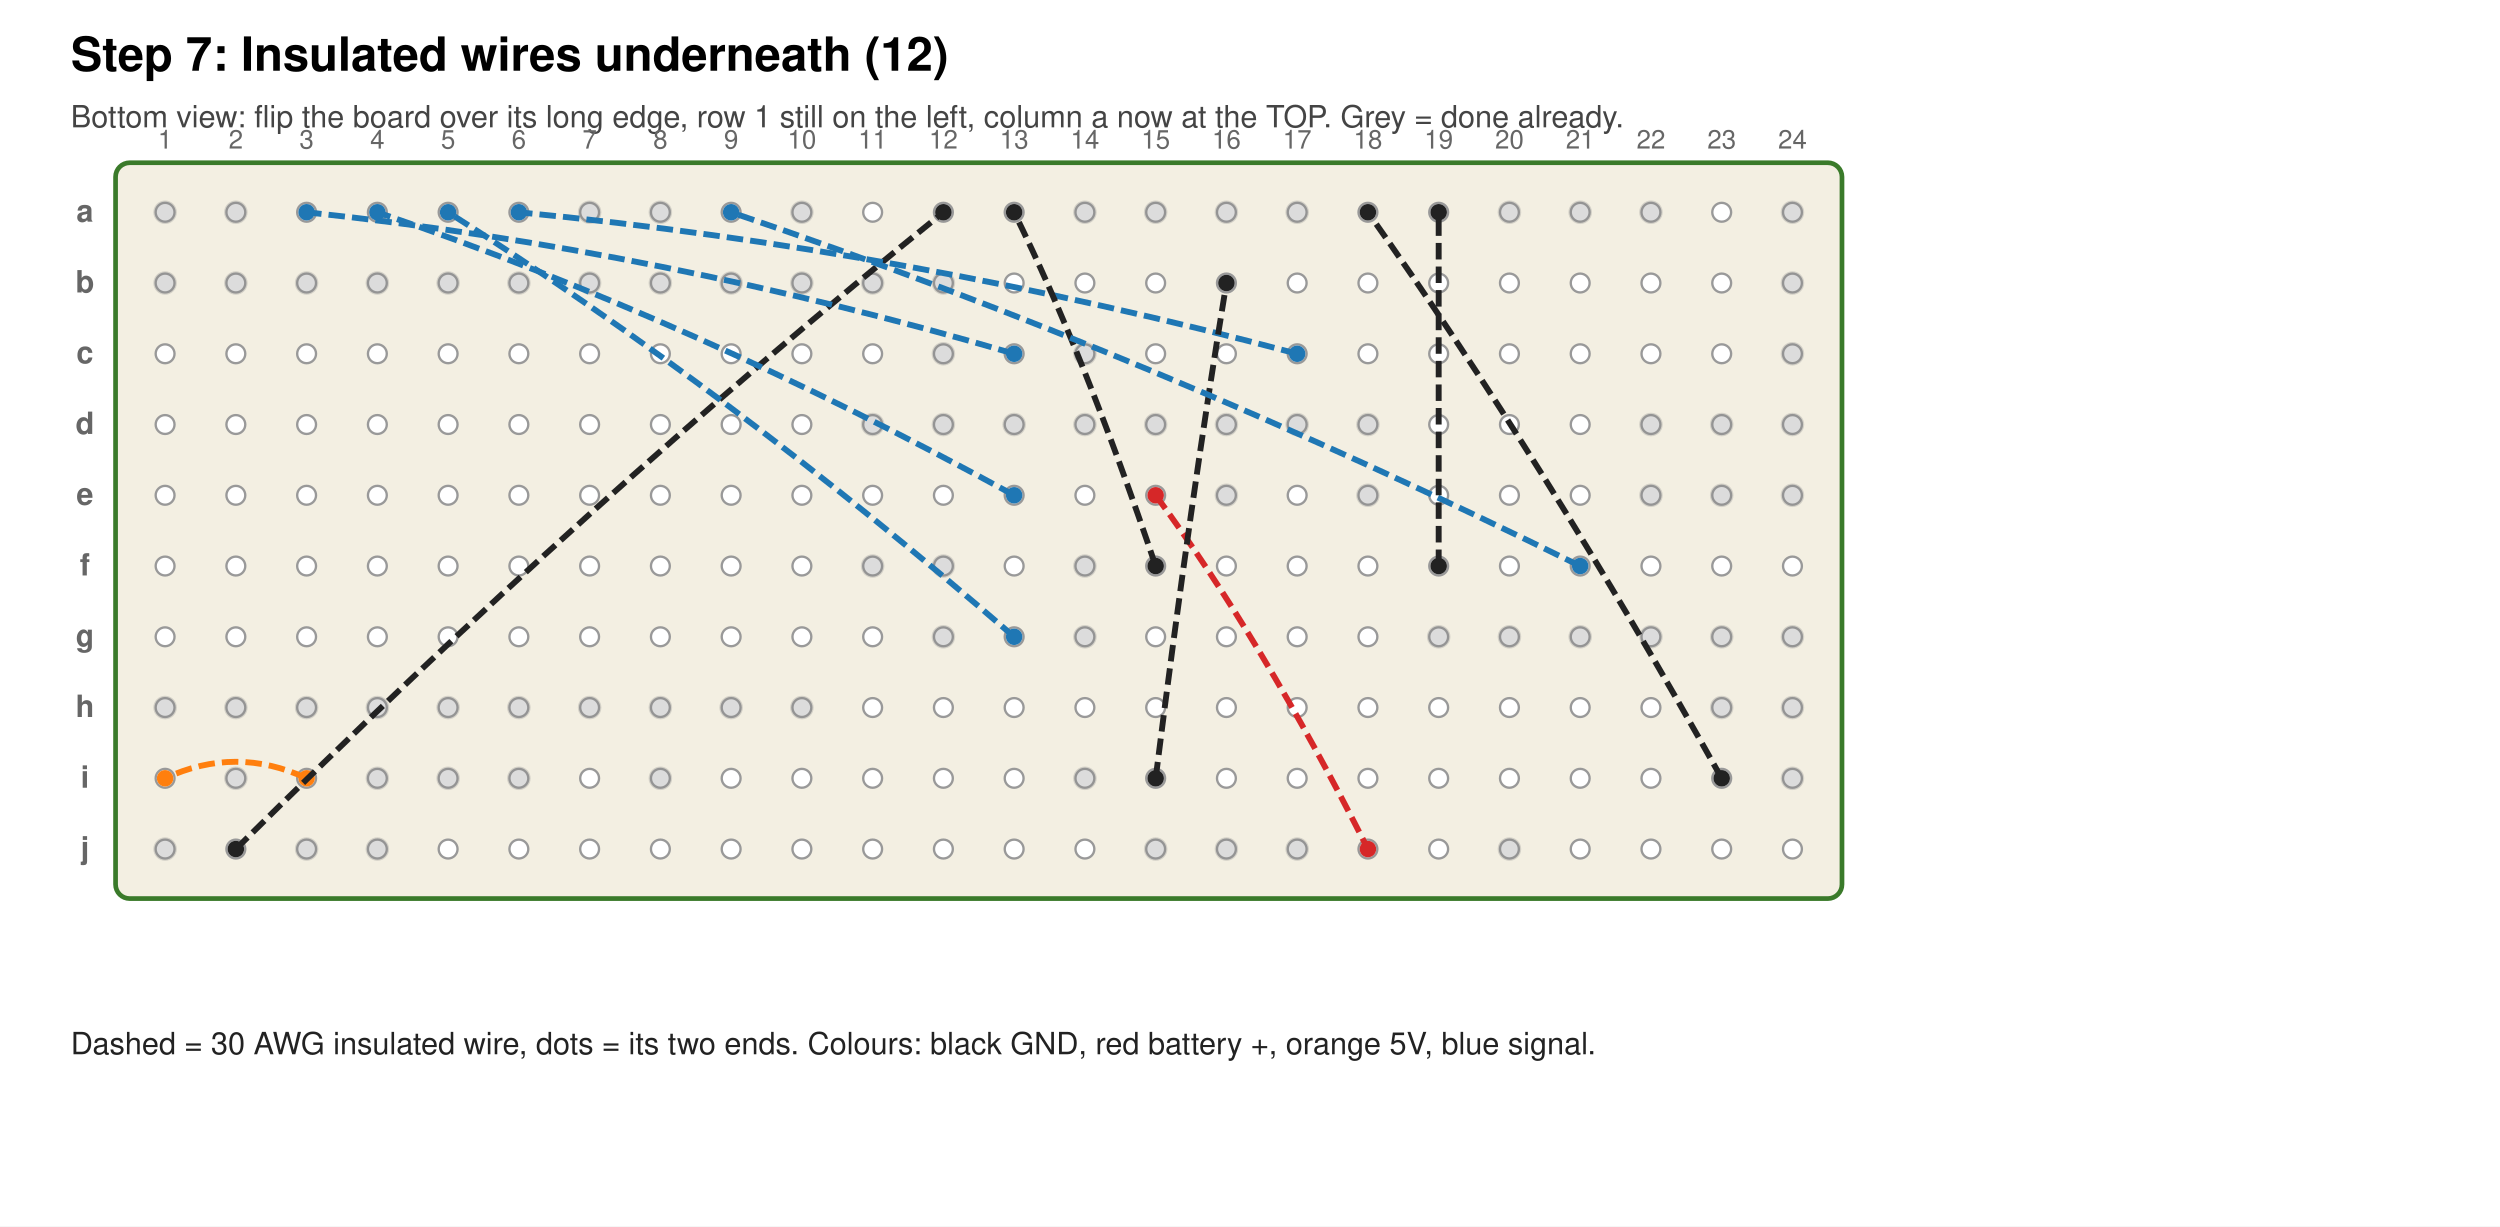
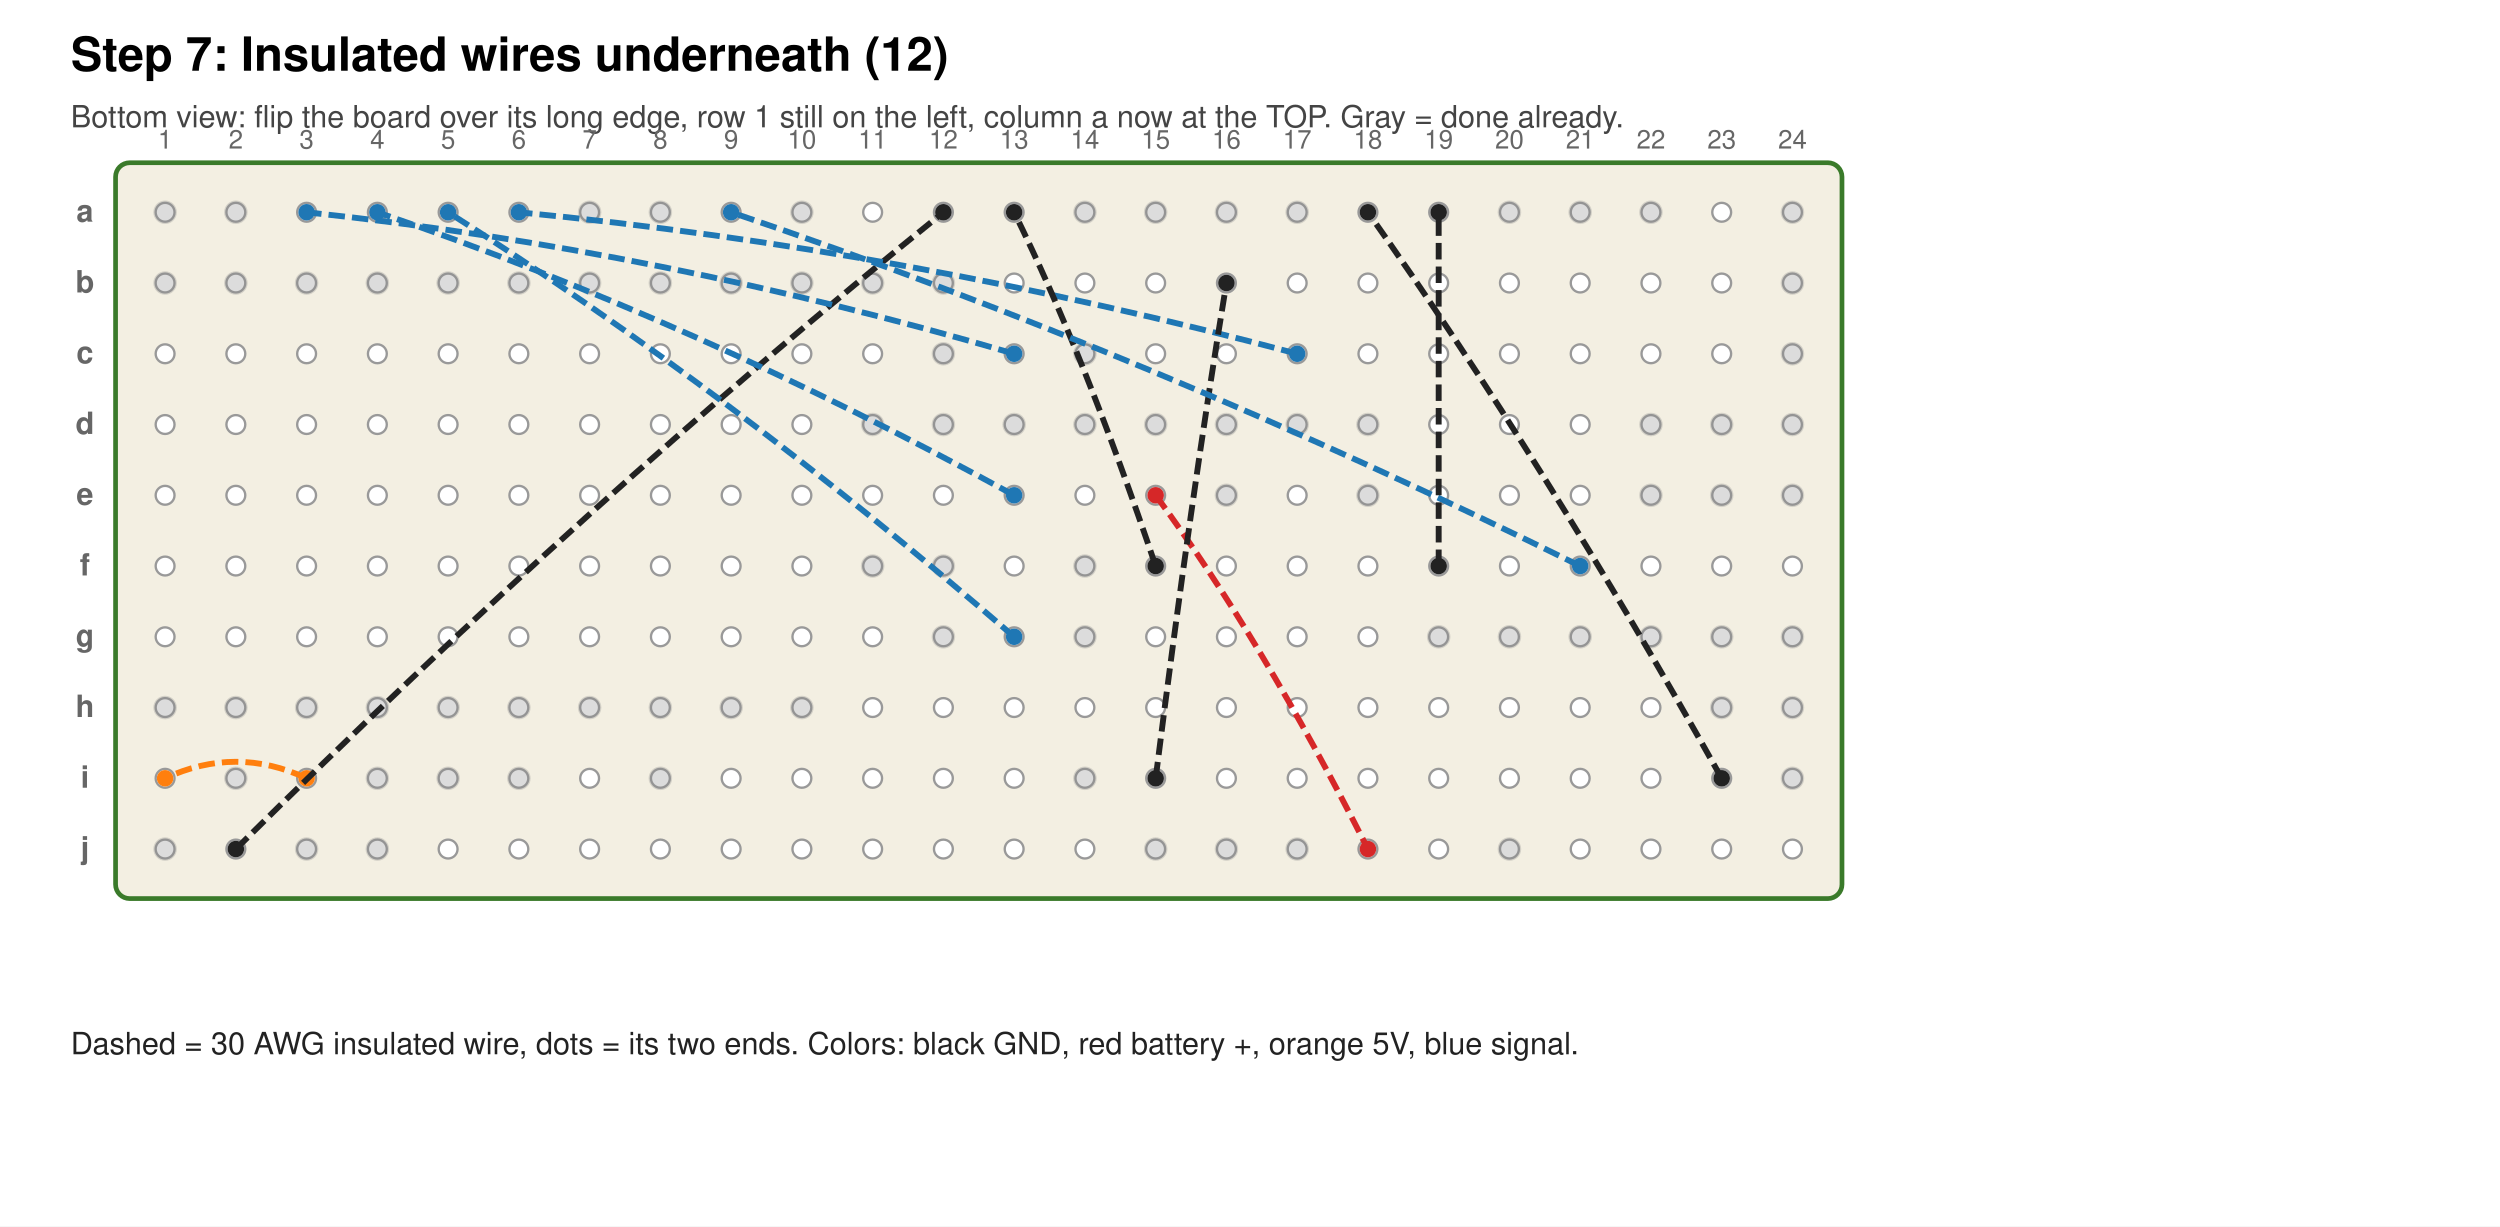
<svg xmlns="http://www.w3.org/2000/svg" width="1060" height="520" font-family="Helvetica,Arial">
  <defs>
    <filter id="mute">
      <feColorMatrix type="saturate" values="0" />
    </filter>
  </defs>
  <rect width="100%" height="100%" fill="#ffffff" />
  <text x="30" y="30" font-size="20" font-weight="bold">Step 7: Insulated wires underneath (12)</text>
-   <text x="30" y="54" font-size="13" fill="#444">Bottom view: flip the board over its long edge, row 1 still on the left, column a now at the TOP. Grey = done already.</text>
+   <text x="30" y="54" font-size="13" fill="#444">Bottom view: flip the board over its long edge, row 1 still on the left, column a now at the TOP. Gray = done already.</text>
  <rect x="49" y="69" width="732" height="312" rx="6" fill="#f3efe2" stroke="#3a7a2a" stroke-width="2" />
  <text x="70" y="63" font-size="11" fill="#666" text-anchor="middle">1</text>
  <text x="100" y="63" font-size="11" fill="#666" text-anchor="middle">2</text>
  <text x="130" y="63" font-size="11" fill="#666" text-anchor="middle">3</text>
  <text x="160" y="63" font-size="11" fill="#666" text-anchor="middle">4</text>
  <text x="190" y="63" font-size="11" fill="#666" text-anchor="middle">5</text>
  <text x="220" y="63" font-size="11" fill="#666" text-anchor="middle">6</text>
  <text x="250" y="63" font-size="11" fill="#666" text-anchor="middle">7</text>
  <text x="280" y="63" font-size="11" fill="#666" text-anchor="middle">8</text>
  <text x="310" y="63" font-size="11" fill="#666" text-anchor="middle">9</text>
  <text x="340" y="63" font-size="11" fill="#666" text-anchor="middle">10</text>
  <text x="370" y="63" font-size="11" fill="#666" text-anchor="middle">11</text>
  <text x="400" y="63" font-size="11" fill="#666" text-anchor="middle">12</text>
  <text x="430" y="63" font-size="11" fill="#666" text-anchor="middle">13</text>
  <text x="460" y="63" font-size="11" fill="#666" text-anchor="middle">14</text>
  <text x="490" y="63" font-size="11" fill="#666" text-anchor="middle">15</text>
  <text x="520" y="63" font-size="11" fill="#666" text-anchor="middle">16</text>
  <text x="550" y="63" font-size="11" fill="#666" text-anchor="middle">17</text>
  <text x="580" y="63" font-size="11" fill="#666" text-anchor="middle">18</text>
  <text x="610" y="63" font-size="11" fill="#666" text-anchor="middle">19</text>
  <text x="640" y="63" font-size="11" fill="#666" text-anchor="middle">20</text>
  <text x="670" y="63" font-size="11" fill="#666" text-anchor="middle">21</text>
  <text x="700" y="63" font-size="11" fill="#666" text-anchor="middle">22</text>
  <text x="730" y="63" font-size="11" fill="#666" text-anchor="middle">23</text>
  <text x="760" y="63" font-size="11" fill="#666" text-anchor="middle">24</text>
  <text x="36" y="94" font-size="13" font-weight="bold" fill="#666" text-anchor="middle">a</text>
  <text x="36" y="124" font-size="13" font-weight="bold" fill="#666" text-anchor="middle">b</text>
  <text x="36" y="154" font-size="13" font-weight="bold" fill="#666" text-anchor="middle">c</text>
  <text x="36" y="184" font-size="13" font-weight="bold" fill="#666" text-anchor="middle">d</text>
  <text x="36" y="214" font-size="13" font-weight="bold" fill="#666" text-anchor="middle">e</text>
  <text x="36" y="244" font-size="13" font-weight="bold" fill="#666" text-anchor="middle">f</text>
  <text x="36" y="274" font-size="13" font-weight="bold" fill="#666" text-anchor="middle">g</text>
  <text x="36" y="304" font-size="13" font-weight="bold" fill="#666" text-anchor="middle">h</text>
  <text x="36" y="334" font-size="13" font-weight="bold" fill="#666" text-anchor="middle">i</text>
  <text x="36" y="364" font-size="13" font-weight="bold" fill="#666" text-anchor="middle">j</text>
  <circle cx="70" cy="90" r="4" fill="#fff" stroke="#999" />
  <circle cx="70" cy="120" r="4" fill="#fff" stroke="#999" />
  <circle cx="70" cy="150" r="4" fill="#fff" stroke="#999" />
  <circle cx="70" cy="180" r="4" fill="#fff" stroke="#999" />
  <circle cx="70" cy="210" r="4" fill="#fff" stroke="#999" />
  <circle cx="70" cy="240" r="4" fill="#fff" stroke="#999" />
  <circle cx="70" cy="270" r="4" fill="#fff" stroke="#999" />
  <circle cx="70" cy="300" r="4" fill="#fff" stroke="#999" />
  <circle cx="70" cy="330" r="4" fill="#fff" stroke="#999" />
  <circle cx="70" cy="360" r="4" fill="#fff" stroke="#999" />
  <circle cx="100" cy="90" r="4" fill="#fff" stroke="#999" />
  <circle cx="100" cy="120" r="4" fill="#fff" stroke="#999" />
  <circle cx="100" cy="150" r="4" fill="#fff" stroke="#999" />
  <circle cx="100" cy="180" r="4" fill="#fff" stroke="#999" />
  <circle cx="100" cy="210" r="4" fill="#fff" stroke="#999" />
  <circle cx="100" cy="240" r="4" fill="#fff" stroke="#999" />
  <circle cx="100" cy="270" r="4" fill="#fff" stroke="#999" />
  <circle cx="100" cy="300" r="4" fill="#fff" stroke="#999" />
  <circle cx="100" cy="330" r="4" fill="#fff" stroke="#999" />
  <circle cx="100" cy="360" r="4" fill="#fff" stroke="#999" />
  <circle cx="130" cy="90" r="4" fill="#fff" stroke="#999" />
  <circle cx="130" cy="120" r="4" fill="#fff" stroke="#999" />
  <circle cx="130" cy="150" r="4" fill="#fff" stroke="#999" />
  <circle cx="130" cy="180" r="4" fill="#fff" stroke="#999" />
  <circle cx="130" cy="210" r="4" fill="#fff" stroke="#999" />
  <circle cx="130" cy="240" r="4" fill="#fff" stroke="#999" />
  <circle cx="130" cy="270" r="4" fill="#fff" stroke="#999" />
  <circle cx="130" cy="300" r="4" fill="#fff" stroke="#999" />
  <circle cx="130" cy="330" r="4" fill="#fff" stroke="#999" />
  <circle cx="130" cy="360" r="4" fill="#fff" stroke="#999" />
  <circle cx="160" cy="90" r="4" fill="#fff" stroke="#999" />
  <circle cx="160" cy="120" r="4" fill="#fff" stroke="#999" />
  <circle cx="160" cy="150" r="4" fill="#fff" stroke="#999" />
  <circle cx="160" cy="180" r="4" fill="#fff" stroke="#999" />
  <circle cx="160" cy="210" r="4" fill="#fff" stroke="#999" />
  <circle cx="160" cy="240" r="4" fill="#fff" stroke="#999" />
  <circle cx="160" cy="270" r="4" fill="#fff" stroke="#999" />
  <circle cx="160" cy="300" r="4" fill="#fff" stroke="#999" />
  <circle cx="160" cy="330" r="4" fill="#fff" stroke="#999" />
  <circle cx="160" cy="360" r="4" fill="#fff" stroke="#999" />
  <circle cx="190" cy="90" r="4" fill="#fff" stroke="#999" />
  <circle cx="190" cy="120" r="4" fill="#fff" stroke="#999" />
  <circle cx="190" cy="150" r="4" fill="#fff" stroke="#999" />
  <circle cx="190" cy="180" r="4" fill="#fff" stroke="#999" />
  <circle cx="190" cy="210" r="4" fill="#fff" stroke="#999" />
  <circle cx="190" cy="240" r="4" fill="#fff" stroke="#999" />
  <circle cx="190" cy="270" r="4" fill="#fff" stroke="#999" />
  <circle cx="190" cy="300" r="4" fill="#fff" stroke="#999" />
  <circle cx="190" cy="330" r="4" fill="#fff" stroke="#999" />
  <circle cx="190" cy="360" r="4" fill="#fff" stroke="#999" />
  <circle cx="220" cy="90" r="4" fill="#fff" stroke="#999" />
  <circle cx="220" cy="120" r="4" fill="#fff" stroke="#999" />
  <circle cx="220" cy="150" r="4" fill="#fff" stroke="#999" />
  <circle cx="220" cy="180" r="4" fill="#fff" stroke="#999" />
  <circle cx="220" cy="210" r="4" fill="#fff" stroke="#999" />
  <circle cx="220" cy="240" r="4" fill="#fff" stroke="#999" />
  <circle cx="220" cy="270" r="4" fill="#fff" stroke="#999" />
  <circle cx="220" cy="300" r="4" fill="#fff" stroke="#999" />
  <circle cx="220" cy="330" r="4" fill="#fff" stroke="#999" />
  <circle cx="220" cy="360" r="4" fill="#fff" stroke="#999" />
  <circle cx="250" cy="90" r="4" fill="#fff" stroke="#999" />
  <circle cx="250" cy="120" r="4" fill="#fff" stroke="#999" />
  <circle cx="250" cy="150" r="4" fill="#fff" stroke="#999" />
  <circle cx="250" cy="180" r="4" fill="#fff" stroke="#999" />
  <circle cx="250" cy="210" r="4" fill="#fff" stroke="#999" />
  <circle cx="250" cy="240" r="4" fill="#fff" stroke="#999" />
  <circle cx="250" cy="270" r="4" fill="#fff" stroke="#999" />
  <circle cx="250" cy="300" r="4" fill="#fff" stroke="#999" />
  <circle cx="250" cy="330" r="4" fill="#fff" stroke="#999" />
  <circle cx="250" cy="360" r="4" fill="#fff" stroke="#999" />
  <circle cx="280" cy="90" r="4" fill="#fff" stroke="#999" />
  <circle cx="280" cy="120" r="4" fill="#fff" stroke="#999" />
  <circle cx="280" cy="150" r="4" fill="#fff" stroke="#999" />
  <circle cx="280" cy="180" r="4" fill="#fff" stroke="#999" />
  <circle cx="280" cy="210" r="4" fill="#fff" stroke="#999" />
  <circle cx="280" cy="240" r="4" fill="#fff" stroke="#999" />
  <circle cx="280" cy="270" r="4" fill="#fff" stroke="#999" />
  <circle cx="280" cy="300" r="4" fill="#fff" stroke="#999" />
  <circle cx="280" cy="330" r="4" fill="#fff" stroke="#999" />
  <circle cx="280" cy="360" r="4" fill="#fff" stroke="#999" />
  <circle cx="310" cy="90" r="4" fill="#fff" stroke="#999" />
  <circle cx="310" cy="120" r="4" fill="#fff" stroke="#999" />
  <circle cx="310" cy="150" r="4" fill="#fff" stroke="#999" />
  <circle cx="310" cy="180" r="4" fill="#fff" stroke="#999" />
  <circle cx="310" cy="210" r="4" fill="#fff" stroke="#999" />
  <circle cx="310" cy="240" r="4" fill="#fff" stroke="#999" />
  <circle cx="310" cy="270" r="4" fill="#fff" stroke="#999" />
  <circle cx="310" cy="300" r="4" fill="#fff" stroke="#999" />
  <circle cx="310" cy="330" r="4" fill="#fff" stroke="#999" />
  <circle cx="310" cy="360" r="4" fill="#fff" stroke="#999" />
  <circle cx="340" cy="90" r="4" fill="#fff" stroke="#999" />
  <circle cx="340" cy="120" r="4" fill="#fff" stroke="#999" />
  <circle cx="340" cy="150" r="4" fill="#fff" stroke="#999" />
  <circle cx="340" cy="180" r="4" fill="#fff" stroke="#999" />
  <circle cx="340" cy="210" r="4" fill="#fff" stroke="#999" />
  <circle cx="340" cy="240" r="4" fill="#fff" stroke="#999" />
  <circle cx="340" cy="270" r="4" fill="#fff" stroke="#999" />
  <circle cx="340" cy="300" r="4" fill="#fff" stroke="#999" />
  <circle cx="340" cy="330" r="4" fill="#fff" stroke="#999" />
  <circle cx="340" cy="360" r="4" fill="#fff" stroke="#999" />
  <circle cx="370" cy="90" r="4" fill="#fff" stroke="#999" />
  <circle cx="370" cy="120" r="4" fill="#fff" stroke="#999" />
  <circle cx="370" cy="150" r="4" fill="#fff" stroke="#999" />
  <circle cx="370" cy="180" r="4" fill="#fff" stroke="#999" />
  <circle cx="370" cy="210" r="4" fill="#fff" stroke="#999" />
  <circle cx="370" cy="240" r="4" fill="#fff" stroke="#999" />
  <circle cx="370" cy="270" r="4" fill="#fff" stroke="#999" />
  <circle cx="370" cy="300" r="4" fill="#fff" stroke="#999" />
  <circle cx="370" cy="330" r="4" fill="#fff" stroke="#999" />
  <circle cx="370" cy="360" r="4" fill="#fff" stroke="#999" />
  <circle cx="400" cy="90" r="4" fill="#fff" stroke="#999" />
  <circle cx="400" cy="120" r="4" fill="#fff" stroke="#999" />
  <circle cx="400" cy="150" r="4" fill="#fff" stroke="#999" />
  <circle cx="400" cy="180" r="4" fill="#fff" stroke="#999" />
  <circle cx="400" cy="210" r="4" fill="#fff" stroke="#999" />
  <circle cx="400" cy="240" r="4" fill="#fff" stroke="#999" />
  <circle cx="400" cy="270" r="4" fill="#fff" stroke="#999" />
  <circle cx="400" cy="300" r="4" fill="#fff" stroke="#999" />
  <circle cx="400" cy="330" r="4" fill="#fff" stroke="#999" />
  <circle cx="400" cy="360" r="4" fill="#fff" stroke="#999" />
  <circle cx="430" cy="90" r="4" fill="#fff" stroke="#999" />
  <circle cx="430" cy="120" r="4" fill="#fff" stroke="#999" />
  <circle cx="430" cy="150" r="4" fill="#fff" stroke="#999" />
  <circle cx="430" cy="180" r="4" fill="#fff" stroke="#999" />
  <circle cx="430" cy="210" r="4" fill="#fff" stroke="#999" />
  <circle cx="430" cy="240" r="4" fill="#fff" stroke="#999" />
  <circle cx="430" cy="270" r="4" fill="#fff" stroke="#999" />
  <circle cx="430" cy="300" r="4" fill="#fff" stroke="#999" />
  <circle cx="430" cy="330" r="4" fill="#fff" stroke="#999" />
  <circle cx="430" cy="360" r="4" fill="#fff" stroke="#999" />
  <circle cx="460" cy="90" r="4" fill="#fff" stroke="#999" />
  <circle cx="460" cy="120" r="4" fill="#fff" stroke="#999" />
  <circle cx="460" cy="150" r="4" fill="#fff" stroke="#999" />
  <circle cx="460" cy="180" r="4" fill="#fff" stroke="#999" />
  <circle cx="460" cy="210" r="4" fill="#fff" stroke="#999" />
  <circle cx="460" cy="240" r="4" fill="#fff" stroke="#999" />
  <circle cx="460" cy="270" r="4" fill="#fff" stroke="#999" />
  <circle cx="460" cy="300" r="4" fill="#fff" stroke="#999" />
  <circle cx="460" cy="330" r="4" fill="#fff" stroke="#999" />
  <circle cx="460" cy="360" r="4" fill="#fff" stroke="#999" />
  <circle cx="490" cy="90" r="4" fill="#fff" stroke="#999" />
  <circle cx="490" cy="120" r="4" fill="#fff" stroke="#999" />
  <circle cx="490" cy="150" r="4" fill="#fff" stroke="#999" />
  <circle cx="490" cy="180" r="4" fill="#fff" stroke="#999" />
  <circle cx="490" cy="210" r="4" fill="#fff" stroke="#999" />
  <circle cx="490" cy="240" r="4" fill="#fff" stroke="#999" />
  <circle cx="490" cy="270" r="4" fill="#fff" stroke="#999" />
  <circle cx="490" cy="300" r="4" fill="#fff" stroke="#999" />
  <circle cx="490" cy="330" r="4" fill="#fff" stroke="#999" />
  <circle cx="490" cy="360" r="4" fill="#fff" stroke="#999" />
  <circle cx="520" cy="90" r="4" fill="#fff" stroke="#999" />
  <circle cx="520" cy="120" r="4" fill="#fff" stroke="#999" />
  <circle cx="520" cy="150" r="4" fill="#fff" stroke="#999" />
  <circle cx="520" cy="180" r="4" fill="#fff" stroke="#999" />
  <circle cx="520" cy="210" r="4" fill="#fff" stroke="#999" />
  <circle cx="520" cy="240" r="4" fill="#fff" stroke="#999" />
  <circle cx="520" cy="270" r="4" fill="#fff" stroke="#999" />
  <circle cx="520" cy="300" r="4" fill="#fff" stroke="#999" />
  <circle cx="520" cy="330" r="4" fill="#fff" stroke="#999" />
  <circle cx="520" cy="360" r="4" fill="#fff" stroke="#999" />
  <circle cx="550" cy="90" r="4" fill="#fff" stroke="#999" />
  <circle cx="550" cy="120" r="4" fill="#fff" stroke="#999" />
  <circle cx="550" cy="150" r="4" fill="#fff" stroke="#999" />
  <circle cx="550" cy="180" r="4" fill="#fff" stroke="#999" />
  <circle cx="550" cy="210" r="4" fill="#fff" stroke="#999" />
  <circle cx="550" cy="240" r="4" fill="#fff" stroke="#999" />
  <circle cx="550" cy="270" r="4" fill="#fff" stroke="#999" />
  <circle cx="550" cy="300" r="4" fill="#fff" stroke="#999" />
  <circle cx="550" cy="330" r="4" fill="#fff" stroke="#999" />
  <circle cx="550" cy="360" r="4" fill="#fff" stroke="#999" />
  <circle cx="580" cy="90" r="4" fill="#fff" stroke="#999" />
  <circle cx="580" cy="120" r="4" fill="#fff" stroke="#999" />
  <circle cx="580" cy="150" r="4" fill="#fff" stroke="#999" />
  <circle cx="580" cy="180" r="4" fill="#fff" stroke="#999" />
  <circle cx="580" cy="210" r="4" fill="#fff" stroke="#999" />
  <circle cx="580" cy="240" r="4" fill="#fff" stroke="#999" />
  <circle cx="580" cy="270" r="4" fill="#fff" stroke="#999" />
  <circle cx="580" cy="300" r="4" fill="#fff" stroke="#999" />
  <circle cx="580" cy="330" r="4" fill="#fff" stroke="#999" />
  <circle cx="580" cy="360" r="4" fill="#fff" stroke="#999" />
  <circle cx="610" cy="90" r="4" fill="#fff" stroke="#999" />
  <circle cx="610" cy="120" r="4" fill="#fff" stroke="#999" />
  <circle cx="610" cy="150" r="4" fill="#fff" stroke="#999" />
  <circle cx="610" cy="180" r="4" fill="#fff" stroke="#999" />
  <circle cx="610" cy="210" r="4" fill="#fff" stroke="#999" />
  <circle cx="610" cy="240" r="4" fill="#fff" stroke="#999" />
  <circle cx="610" cy="270" r="4" fill="#fff" stroke="#999" />
  <circle cx="610" cy="300" r="4" fill="#fff" stroke="#999" />
  <circle cx="610" cy="330" r="4" fill="#fff" stroke="#999" />
  <circle cx="610" cy="360" r="4" fill="#fff" stroke="#999" />
  <circle cx="640" cy="90" r="4" fill="#fff" stroke="#999" />
  <circle cx="640" cy="120" r="4" fill="#fff" stroke="#999" />
  <circle cx="640" cy="150" r="4" fill="#fff" stroke="#999" />
  <circle cx="640" cy="180" r="4" fill="#fff" stroke="#999" />
  <circle cx="640" cy="210" r="4" fill="#fff" stroke="#999" />
  <circle cx="640" cy="240" r="4" fill="#fff" stroke="#999" />
  <circle cx="640" cy="270" r="4" fill="#fff" stroke="#999" />
  <circle cx="640" cy="300" r="4" fill="#fff" stroke="#999" />
  <circle cx="640" cy="330" r="4" fill="#fff" stroke="#999" />
  <circle cx="640" cy="360" r="4" fill="#fff" stroke="#999" />
  <circle cx="670" cy="90" r="4" fill="#fff" stroke="#999" />
  <circle cx="670" cy="120" r="4" fill="#fff" stroke="#999" />
  <circle cx="670" cy="150" r="4" fill="#fff" stroke="#999" />
  <circle cx="670" cy="180" r="4" fill="#fff" stroke="#999" />
  <circle cx="670" cy="210" r="4" fill="#fff" stroke="#999" />
  <circle cx="670" cy="240" r="4" fill="#fff" stroke="#999" />
  <circle cx="670" cy="270" r="4" fill="#fff" stroke="#999" />
  <circle cx="670" cy="300" r="4" fill="#fff" stroke="#999" />
  <circle cx="670" cy="330" r="4" fill="#fff" stroke="#999" />
  <circle cx="670" cy="360" r="4" fill="#fff" stroke="#999" />
  <circle cx="700" cy="90" r="4" fill="#fff" stroke="#999" />
  <circle cx="700" cy="120" r="4" fill="#fff" stroke="#999" />
  <circle cx="700" cy="150" r="4" fill="#fff" stroke="#999" />
  <circle cx="700" cy="180" r="4" fill="#fff" stroke="#999" />
  <circle cx="700" cy="210" r="4" fill="#fff" stroke="#999" />
  <circle cx="700" cy="240" r="4" fill="#fff" stroke="#999" />
  <circle cx="700" cy="270" r="4" fill="#fff" stroke="#999" />
  <circle cx="700" cy="300" r="4" fill="#fff" stroke="#999" />
  <circle cx="700" cy="330" r="4" fill="#fff" stroke="#999" />
  <circle cx="700" cy="360" r="4" fill="#fff" stroke="#999" />
  <circle cx="730" cy="90" r="4" fill="#fff" stroke="#999" />
  <circle cx="730" cy="120" r="4" fill="#fff" stroke="#999" />
  <circle cx="730" cy="150" r="4" fill="#fff" stroke="#999" />
  <circle cx="730" cy="180" r="4" fill="#fff" stroke="#999" />
  <circle cx="730" cy="210" r="4" fill="#fff" stroke="#999" />
  <circle cx="730" cy="240" r="4" fill="#fff" stroke="#999" />
  <circle cx="730" cy="270" r="4" fill="#fff" stroke="#999" />
  <circle cx="730" cy="300" r="4" fill="#fff" stroke="#999" />
  <circle cx="730" cy="330" r="4" fill="#fff" stroke="#999" />
  <circle cx="730" cy="360" r="4" fill="#fff" stroke="#999" />
  <circle cx="760" cy="90" r="4" fill="#fff" stroke="#999" />
  <circle cx="760" cy="120" r="4" fill="#fff" stroke="#999" />
  <circle cx="760" cy="150" r="4" fill="#fff" stroke="#999" />
  <circle cx="760" cy="180" r="4" fill="#fff" stroke="#999" />
  <circle cx="760" cy="210" r="4" fill="#fff" stroke="#999" />
  <circle cx="760" cy="240" r="4" fill="#fff" stroke="#999" />
  <circle cx="760" cy="270" r="4" fill="#fff" stroke="#999" />
  <circle cx="760" cy="300" r="4" fill="#fff" stroke="#999" />
  <circle cx="760" cy="330" r="4" fill="#fff" stroke="#999" />
  <circle cx="760" cy="360" r="4" fill="#fff" stroke="#999" />
  <g filter="url(#mute)" opacity="0.3">
    <circle cx="70" cy="120" r="5" fill="#8a8a8a" />
    <circle cx="100" cy="120" r="5" fill="#8a8a8a" />
    <circle cx="130" cy="120" r="5" fill="#8a8a8a" />
    <circle cx="160" cy="120" r="5" fill="#8a8a8a" />
    <circle cx="190" cy="120" r="5" fill="#8a8a8a" />
    <circle cx="220" cy="120" r="5" fill="#8a8a8a" />
    <circle cx="250" cy="120" r="5" fill="#8a8a8a" />
    <circle cx="280" cy="120" r="5" fill="#8a8a8a" />
    <circle cx="310" cy="120" r="5" fill="#8a8a8a" />
    <circle cx="340" cy="120" r="5" fill="#8a8a8a" />
    <circle cx="70" cy="300" r="5" fill="#8a8a8a" />
    <circle cx="100" cy="300" r="5" fill="#8a8a8a" />
    <circle cx="130" cy="300" r="5" fill="#8a8a8a" />
    <circle cx="160" cy="300" r="5" fill="#8a8a8a" />
    <circle cx="190" cy="300" r="5" fill="#8a8a8a" />
    <circle cx="220" cy="300" r="5" fill="#8a8a8a" />
    <circle cx="250" cy="300" r="5" fill="#8a8a8a" />
    <circle cx="280" cy="300" r="5" fill="#8a8a8a" />
    <circle cx="310" cy="300" r="5" fill="#8a8a8a" />
    <circle cx="340" cy="300" r="5" fill="#8a8a8a" />
    <circle cx="70" cy="360" r="5" fill="#8a8a8a" />
    <circle cx="100" cy="330" r="5" fill="#8a8a8a" />
    <circle cx="160" cy="360" r="5" fill="#8a8a8a" />
    <circle cx="130" cy="360" r="5" fill="#8a8a8a" />
    <circle cx="490" cy="180" r="5" fill="#8a8a8a" />
    <circle cx="520" cy="180" r="5" fill="#8a8a8a" />
    <circle cx="550" cy="180" r="5" fill="#8a8a8a" />
    <circle cx="580" cy="180" r="5" fill="#8a8a8a" />
    <circle cx="520" cy="210" r="5" fill="#8a8a8a" />
    <circle cx="580" cy="210" r="5" fill="#8a8a8a" />
    <circle cx="400" cy="120" r="5" fill="#8a8a8a" />
    <circle cx="400" cy="150" r="5" fill="#8a8a8a" />
    <circle cx="460" cy="90" r="5" fill="#8a8a8a" />
    <circle cx="460" cy="150" r="5" fill="#8a8a8a" />
    <circle cx="400" cy="180" r="5" fill="#8a8a8a" />
    <circle cx="430" cy="180" r="5" fill="#8a8a8a" />
    <circle cx="460" cy="180" r="5" fill="#8a8a8a" />
    <circle cx="460" cy="240" r="5" fill="#8a8a8a" />
    <circle cx="400" cy="240" r="5" fill="#8a8a8a" />
    <circle cx="400" cy="270" r="5" fill="#8a8a8a" />
    <circle cx="460" cy="270" r="5" fill="#8a8a8a" />
    <circle cx="460" cy="330" r="5" fill="#8a8a8a" />
    <circle cx="700" cy="270" r="5" fill="#8a8a8a" />
    <circle cx="670" cy="270" r="5" fill="#8a8a8a" />
    <circle cx="640" cy="270" r="5" fill="#8a8a8a" />
    <circle cx="610" cy="270" r="5" fill="#8a8a8a" />
    <circle cx="730" cy="210" r="5" fill="#8a8a8a" />
    <circle cx="700" cy="210" r="5" fill="#8a8a8a" />
    <circle cx="730" cy="300" r="5" fill="#8a8a8a" />
    <circle cx="730" cy="270" r="5" fill="#8a8a8a" />
    <circle cx="700" cy="180" r="5" fill="#8a8a8a" />
    <circle cx="730" cy="180" r="5" fill="#8a8a8a" />
    <circle cx="760" cy="90" r="5" fill="#8a8a8a" />
    <circle cx="760" cy="120" r="5" fill="#8a8a8a" />
    <circle cx="760" cy="180" r="5" fill="#8a8a8a" />
    <circle cx="760" cy="210" r="5" fill="#8a8a8a" />
    <circle cx="760" cy="300" r="5" fill="#8a8a8a" />
    <circle cx="760" cy="330" r="5" fill="#8a8a8a" />
    <circle cx="70" cy="90" r="5" fill="#8a8a8a" />
    <circle cx="100" cy="90" r="5" fill="#8a8a8a" />
    <circle cx="220" cy="330" r="5" fill="#8a8a8a" />
    <circle cx="190" cy="330" r="5" fill="#8a8a8a" />
    <circle cx="160" cy="330" r="5" fill="#8a8a8a" />
    <circle cx="280" cy="330" r="5" fill="#8a8a8a" />
    <circle cx="250" cy="90" r="5" fill="#8a8a8a" />
    <circle cx="280" cy="90" r="5" fill="#8a8a8a" />
    <circle cx="340" cy="90" r="5" fill="#8a8a8a" />
    <circle cx="370" cy="120" r="5" fill="#8a8a8a" />
    <circle cx="370" cy="180" r="5" fill="#8a8a8a" />
    <circle cx="370" cy="240" r="5" fill="#8a8a8a" />
    <circle cx="490" cy="360" r="5" fill="#8a8a8a" />
    <circle cx="520" cy="360" r="5" fill="#8a8a8a" />
    <circle cx="550" cy="360" r="5" fill="#8a8a8a" />
    <circle cx="490" cy="90" r="5" fill="#8a8a8a" />
    <circle cx="520" cy="90" r="5" fill="#8a8a8a" />
    <circle cx="550" cy="90" r="5" fill="#8a8a8a" />
    <circle cx="760" cy="270" r="5" fill="#8a8a8a" />
    <circle cx="640" cy="90" r="5" fill="#8a8a8a" />
    <circle cx="760" cy="150" r="5" fill="#8a8a8a" />
    <circle cx="670" cy="90" r="5" fill="#8a8a8a" />
    <circle cx="640" cy="360" r="5" fill="#8a8a8a" />
    <circle cx="700" cy="90" r="5" fill="#8a8a8a" />
  </g>
  <path d="M130 330 Q100 316 70 330" fill="none" stroke="#ff7f0e" stroke-width="2.5" stroke-dasharray="7,3" />
  <circle cx="130" cy="330" r="3.5" fill="#ff7f0e" />
  <circle cx="70" cy="330" r="3.5" fill="#ff7f0e" />
  <path d="M100 360 Q250 211 400 90" fill="none" stroke="#222222" stroke-width="2.5" stroke-dasharray="7,3" />
  <circle cx="100" cy="360" r="3.5" fill="#222222" />
  <circle cx="400" cy="90" r="3.5" fill="#222222" />
  <path d="M490 210 Q535 271 580 360" fill="none" stroke="#d62728" stroke-width="2.5" stroke-dasharray="7,3" />
  <circle cx="490" cy="210" r="3.5" fill="#d62728" />
  <circle cx="580" cy="360" r="3.5" fill="#d62728" />
  <path d="M550 150 Q385 106 220 90" fill="none" stroke="#1f77b4" stroke-width="2.5" stroke-dasharray="7,3" />
  <circle cx="550" cy="150" r="3.5" fill="#1f77b4" />
  <circle cx="220" cy="90" r="3.5" fill="#1f77b4" />
  <path d="M430 150 Q280 106 130 90" fill="none" stroke="#1f77b4" stroke-width="2.5" stroke-dasharray="7,3" />
  <circle cx="430" cy="150" r="3.5" fill="#1f77b4" />
  <circle cx="130" cy="90" r="3.5" fill="#1f77b4" />
  <path d="M430 210 Q295 136 160 90" fill="none" stroke="#1f77b4" stroke-width="2.5" stroke-dasharray="7,3" />
  <circle cx="430" cy="210" r="3.5" fill="#1f77b4" />
  <circle cx="160" cy="90" r="3.5" fill="#1f77b4" />
  <path d="M430 270 Q310 166 190 90" fill="none" stroke="#1f77b4" stroke-width="2.5" stroke-dasharray="7,3" />
  <circle cx="430" cy="270" r="3.5" fill="#1f77b4" />
  <circle cx="190" cy="90" r="3.5" fill="#1f77b4" />
  <path d="M490 240 Q460 151 430 90" fill="none" stroke="#222222" stroke-width="2.5" stroke-dasharray="7,3" />
  <circle cx="490" cy="240" r="3.5" fill="#222222" />
  <circle cx="430" cy="90" r="3.5" fill="#222222" />
  <path d="M490 330 Q505 211 520 120" fill="none" stroke="#222222" stroke-width="2.5" stroke-dasharray="7,3" />
  <circle cx="490" cy="330" r="3.5" fill="#222222" />
  <circle cx="520" cy="120" r="3.5" fill="#222222" />
  <path d="M670 240 Q490 151 310 90" fill="none" stroke="#1f77b4" stroke-width="2.5" stroke-dasharray="7,3" />
  <circle cx="670" cy="240" r="3.5" fill="#1f77b4" />
  <circle cx="310" cy="90" r="3.5" fill="#1f77b4" />
  <path d="M610 240 Q610 151 610 90" fill="none" stroke="#222222" stroke-width="2.5" stroke-dasharray="7,3" />
  <circle cx="610" cy="240" r="3.5" fill="#222222" />
  <circle cx="610" cy="90" r="3.5" fill="#222222" />
  <path d="M730 330 Q655 196 580 90" fill="none" stroke="#222222" stroke-width="2.5" stroke-dasharray="7,3" />
  <circle cx="730" cy="330" r="3.5" fill="#222222" />
  <circle cx="580" cy="90" r="3.5" fill="#222222" />
-   <text x="30" y="447" font-size="13" fill="#222">Dashed = 30 AWG insulated wire, dots = its two ends. Colours: black GND, red battery +, orange 5V, blue signal.</text>
+   <text x="30" y="447" font-size="13" fill="#222">Dashed = 30 AWG insulated wire, dots = its two ends. Colors: black GND, red battery +, orange 5V, blue signal.</text>
</svg>
